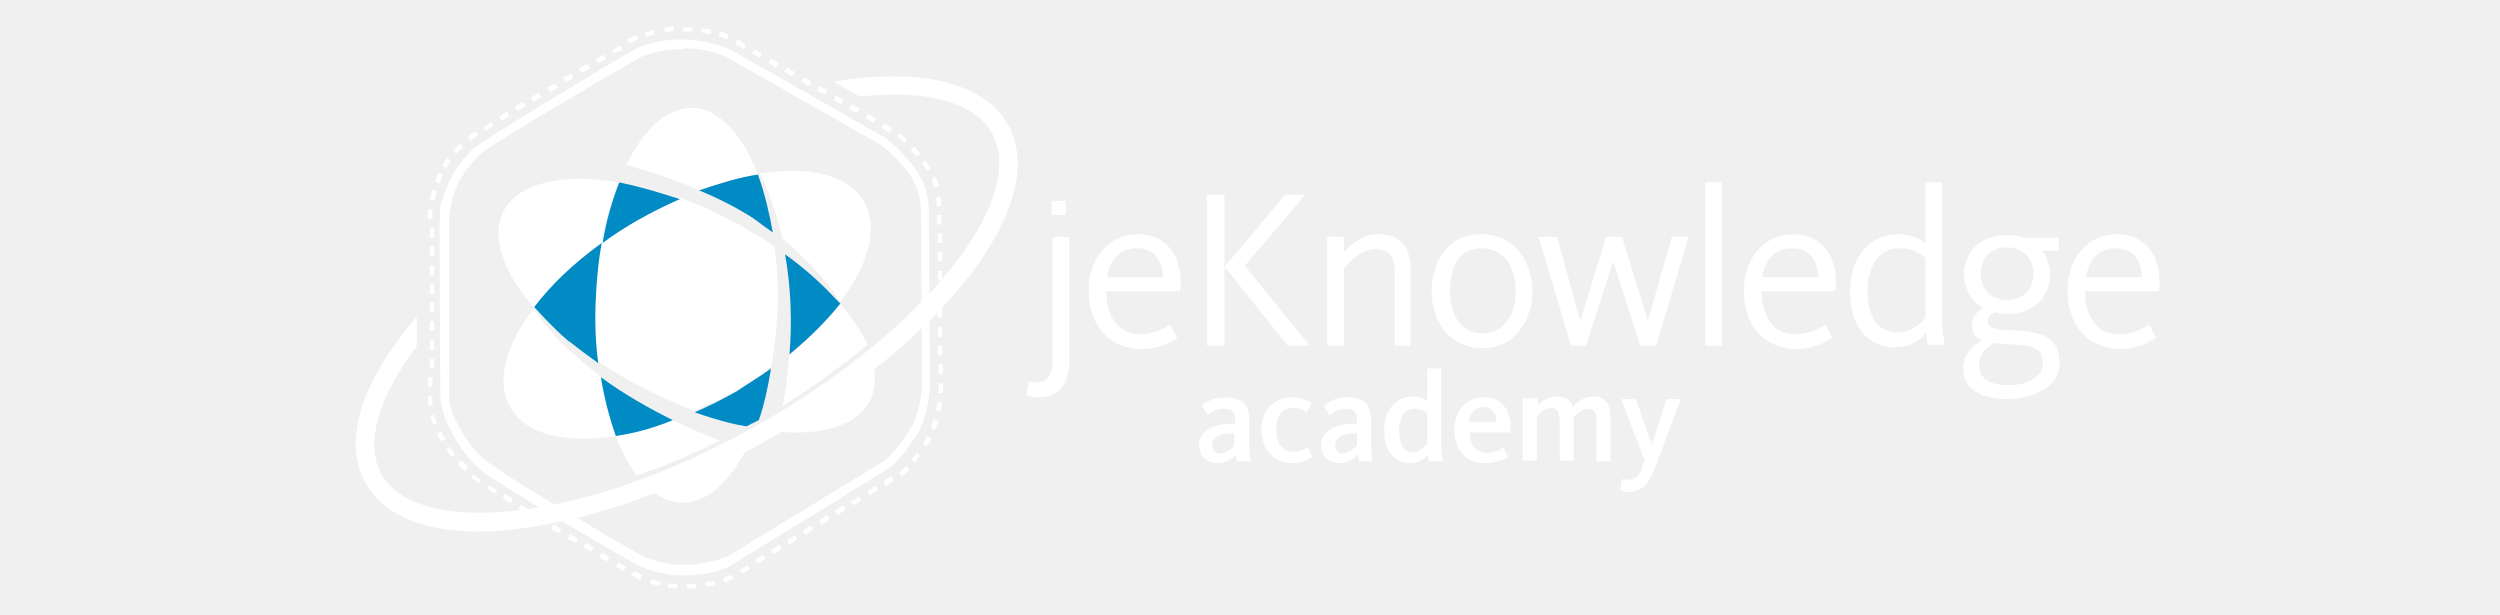
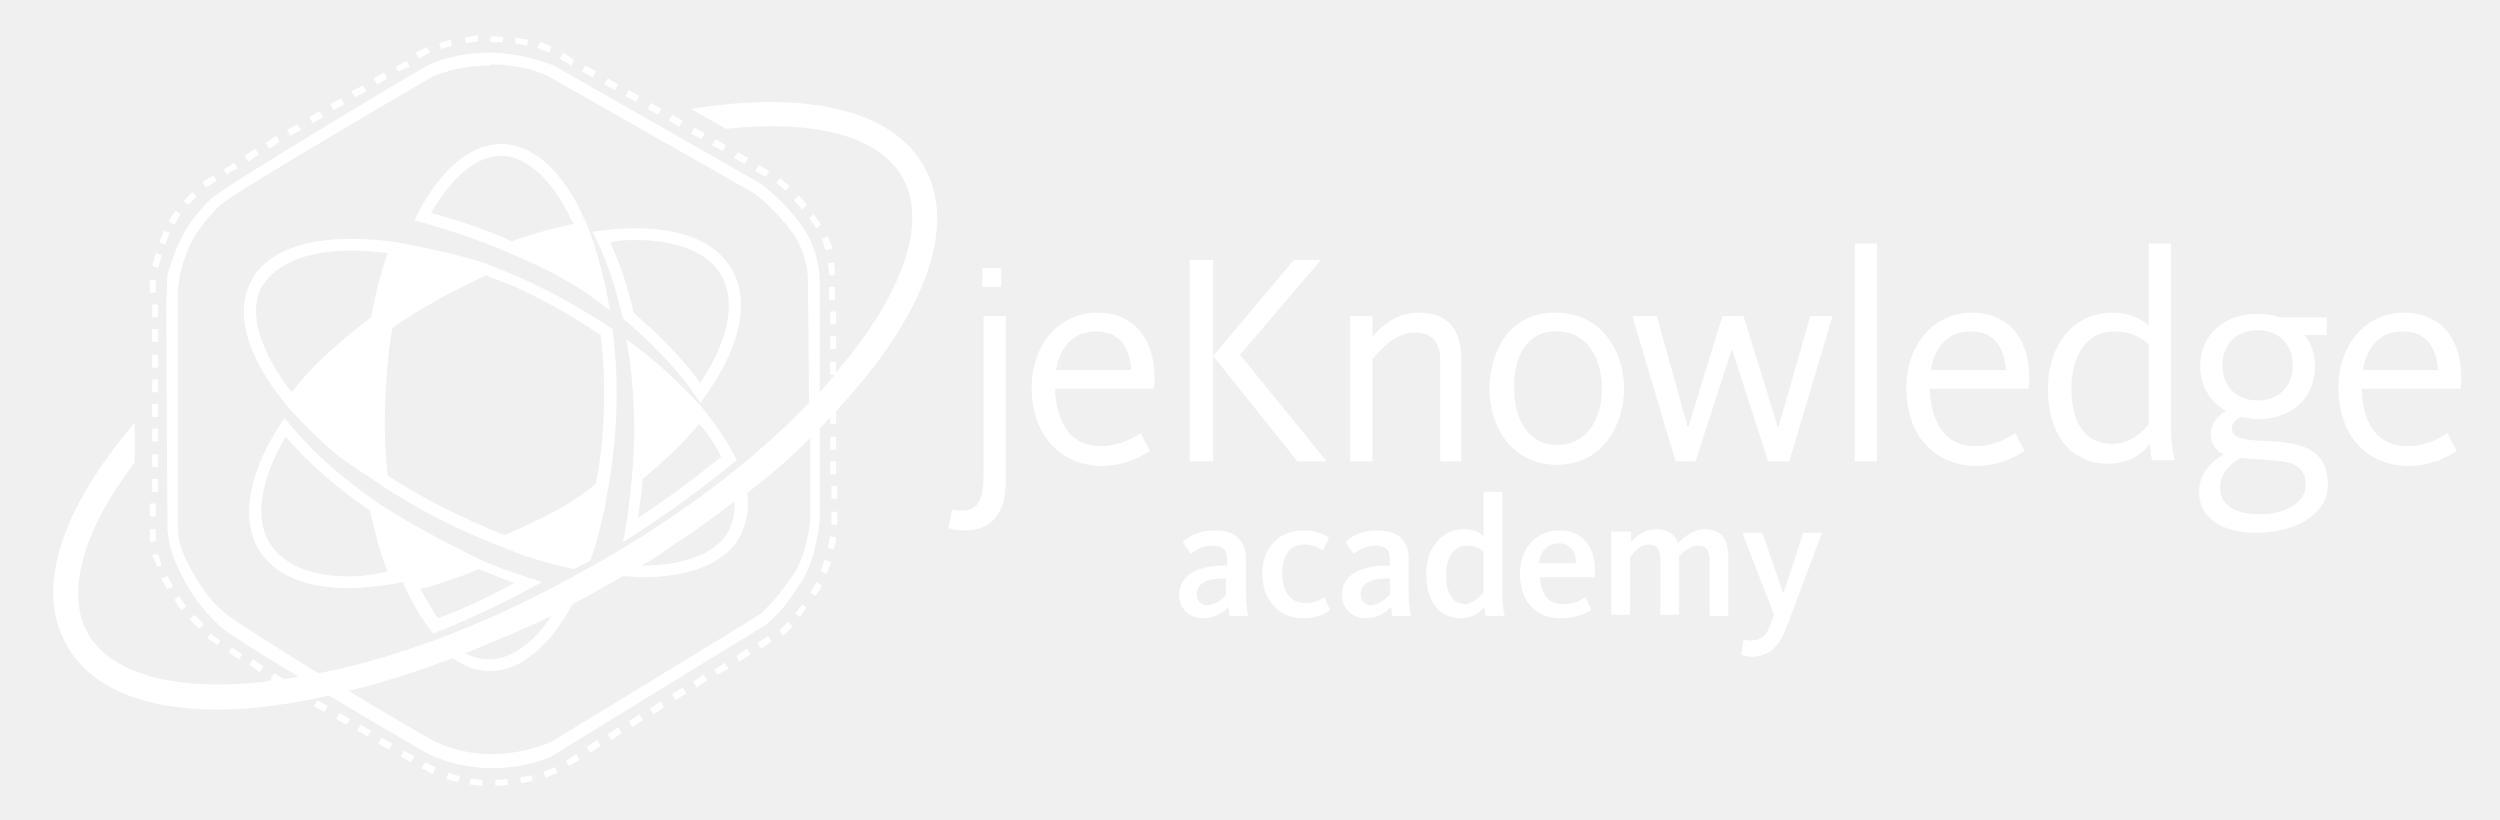
- <svg xmlns="http://www.w3.org/2000/svg" version="1.1" id="Camada_1" x="0px" y="0px" viewBox="0 0 285 70" style="enable-background:new 0 0 285 70;" xml:space="preserve">
+ <svg xmlns="http://www.w3.org/2000/svg" version="1.1" x="0px" y="0px" viewBox="57 41.5 213.5 70" style="enable-background:new 57 41.5 213.5 70;" xml:space="preserve">
  <style type="text/css">
	.st0{fill:#FFFFFF;}
- 	.st1{fill:#008BC5;}
</style>
-   <g id="_x3C_Logo_x3E__1_">
-     <g id="_x3C_Logo_Ass_x3E__1_">
-       <g id="_x3C_Assinatura_x3E__1_">
-         <path class="st0" d="M136.7,50.8c0-1.9,2-2.5,3.8-2.5h0.3v-0.5c0-0.9-0.4-1.2-1.3-1.2c-0.7,0-1.3,0.3-1.8,0.7l-0.7-1     c0.6-0.6,1.5-1,2.7-1c1.8,0,2.7,0.8,2.7,2.5v2.9c0,0.8,0.1,1.5,0.2,1.9h-1.6c0-0.2-0.1-0.6-0.1-0.8c-0.4,0.5-1.2,1-2.1,1     C137.6,52.8,136.7,52,136.7,50.8z M140.7,50.8v-1.4h-0.3c-1.3,0-2.2,0.4-2.2,1.4c0,0.6,0.5,0.9,0.9,0.9     C139.9,51.6,140.4,51.2,140.7,50.8z" />
-         <path class="st0" d="M143.8,49c0-2.4,1.6-3.7,3.5-3.7c1.2,0,1.8,0.4,2.2,0.6L149,47c-0.4-0.2-0.8-0.5-1.6-0.5     c-1.3,0-1.9,1-1.9,2.5c0,1.4,0.6,2.5,2,2.5c0.9,0,1.4-0.4,1.6-0.5l0.5,1.1c-0.3,0.2-1,0.7-2.3,0.7     C145.1,52.8,143.8,51.1,143.8,49z" />
-         <path class="st0" d="M150.6,50.8c0-1.9,2-2.5,3.8-2.5h0.3v-0.5c0-0.9-0.4-1.2-1.3-1.2c-0.7,0-1.3,0.3-1.8,0.7l-0.7-1     c0.6-0.6,1.5-1,2.7-1c1.8,0,2.7,0.8,2.7,2.5v2.9c0,0.8,0.1,1.5,0.2,1.9h-1.6c0-0.2-0.1-0.6-0.1-0.8c-0.4,0.5-1.2,1-2.1,1     C151.5,52.8,150.6,52,150.6,50.8z M154.7,50.8v-1.4h-0.3c-1.3,0-2.2,0.4-2.2,1.4c0,0.6,0.5,0.9,0.9,0.9     C153.8,51.6,154.3,51.2,154.7,50.8z" />
-         <path class="st0" d="M157.8,49c0-2.3,1.4-3.8,3.2-3.8c0.8,0,1.3,0.2,1.7,0.6V42h1.6v8.8c0,0.7,0.1,1.4,0.2,1.8h-1.6     c-0.1-0.2-0.1-0.5-0.1-0.8c-0.5,0.6-1.2,1-2,1C158.9,52.8,157.8,51.4,157.8,49z M162.7,50.6v-3.5c-0.4-0.3-0.8-0.5-1.4-0.5     c-1.2,0-1.8,1-1.8,2.5c0,1.5,0.5,2.5,1.7,2.5C161.7,51.5,162.3,51.1,162.7,50.6z" />
-         <path class="st0" d="M165.8,49c0-2.2,1.4-3.7,3.4-3.7c1.9,0,3,1.3,3,3.4c0,0.2,0,0.4,0,0.6h-4.7c0.1,1.3,0.6,2.3,2,2.3     c1,0,1.6-0.4,1.9-0.6l0.5,1.1c-0.4,0.2-1.2,0.7-2.6,0.7C167,52.8,165.8,51.2,165.8,49z M170.6,48.1c0-0.9-0.4-1.7-1.5-1.7     c-1,0-1.5,0.7-1.7,1.7H170.6z" />
-         <path class="st0" d="M173.8,45.4h1.5v0.9c0.3-0.4,1-1.1,2.2-1.1c1,0,1.6,0.5,1.8,1.2c0.6-0.6,1.3-1.2,2.3-1.2c1.5,0,2,1,2,2.3     v5.1h-1.6v-4.7c0-0.8-0.2-1.3-1-1.3c-0.7,0-1.3,0.6-1.6,0.9v5h-1.6v-4.7c0-0.8-0.3-1.3-1-1.3c-0.9,0-1.4,0.9-1.6,1.1v4.9h-1.6     V45.4z" />
-         <path class="st0" d="M184.7,55.9l0.2-1.3c0.1,0,0.2,0.1,0.6,0.1c1,0,1.4-0.5,1.7-1.4l0.3-0.8l-2.7-7h1.7l1.8,5.2h0l1.7-5.2h1.6     l-3,8c-0.6,1.5-1.3,2.6-3.1,2.6C185.1,56,184.8,56,184.7,55.9z" />
-       </g>
-       <g id="_x3C_Logótipo_x3E__2_">
-         <path class="st0" d="M117,45.1l0.3-1.6c0.1,0.1,0.4,0.1,0.9,0.1c1.4,0,1.8-1.1,1.8-3V27h1.9v14c0,2.6-1,4.3-3.5,4.3     C117.5,45.3,117.1,45.1,117,45.1z" />
-         <path class="st0" d="M124.1,33.1c0-3.6,2.3-6.4,5.6-6.4c3.1,0,4.9,2.2,4.9,5.6c0,0.3,0,0.6-0.1,0.9h-8.4c0.1,2.6,1.1,4.9,3.9,4.9     c1.7,0,2.9-0.8,3.4-1.1l0.8,1.5c-0.6,0.4-2,1.3-4.3,1.3C126.1,39.6,124.1,36.7,124.1,33.1z M132.6,31.6c-0.1-1.8-0.9-3.3-3-3.3     c-2,0-3.1,1.4-3.4,3.3H132.6z" />
-         <path class="st0" d="M137.6,22.2h2v17.2h-2V22.2z M139.6,30.4l6.9-8.2h2.3l-6.9,8.1l7.4,9.1h-2.5L139.6,30.4z" />
-         <path class="st0" d="M151.3,27h1.9v1.8c1.1-1.4,2.5-2.1,4-2.1c2.6,0,3.6,1.7,3.6,3.9v8.8H159v-8.5c0-1.5-0.5-2.5-2.2-2.5     c-1.4,0-2.7,1.1-3.6,2.3v8.7h-1.9V27z" />
-         <path class="st0" d="M163.2,33.2c0-2.9,1.5-6.5,5.6-6.5c4.2,0,5.9,3.6,5.9,6.5c0,2.9-1.7,6.5-5.8,6.5     C164.8,39.6,163.2,36.1,163.2,33.2z M172.8,33.2c0-2.7-1.3-4.9-3.9-4.9c-2.6,0-3.6,2.2-3.6,4.8c0,2.7,1.2,4.9,3.7,4.9     C171.5,38,172.8,35.8,172.8,33.2z" />
-         <path class="st0" d="M175.4,27h2.1l2.6,9.4h0.1l2.9-9.4h1.8l2.9,9.4h0.1l2.7-9.4h1.9l-3.7,12.4H187l-3.1-9.6h0l-3.1,9.6h-1.7     L175.4,27z" />
-         <path class="st0" d="M194.4,20.8h1.9v18.6h-1.9V20.8z" />
-         <path class="st0" d="M198.8,33.1c0-3.6,2.3-6.4,5.6-6.4c3.1,0,4.9,2.2,4.9,5.6c0,0.3,0,0.6-0.1,0.9h-8.4c0.1,2.6,1.1,4.9,3.9,4.9     c1.7,0,2.9-0.8,3.4-1.1l0.8,1.5c-0.6,0.4-2,1.3-4.3,1.3C200.7,39.6,198.8,36.7,198.8,33.1z M207.3,31.6c-0.1-1.8-0.9-3.3-3-3.3     c-2,0-3.1,1.4-3.4,3.3H207.3z" />
-         <path class="st0" d="M210.9,33.2c0-3.9,2.3-6.5,5.5-6.5c1.3,0,2.3,0.4,3.1,1.1v-7h1.9v16c0,0.9,0.2,1.9,0.3,2.5h-1.9     c-0.1-0.3-0.2-1-0.2-1.4c-0.8,1.1-2.1,1.7-3.6,1.7C213,39.6,210.9,37.3,210.9,33.2z M219.5,36.2v-6.8c-0.8-0.7-1.7-1.1-3-1.1     c-2.3,0-3.6,2.1-3.6,4.8c0,2.8,1,4.8,3.5,4.8C217.5,37.9,218.7,37.3,219.5,36.2z" />
-         <path class="st0" d="M223.8,42c0-1.4,0.9-2.5,2.1-3.2c-0.7-0.3-1.1-0.9-1.1-1.8c0-0.8,0.6-1.5,1.3-1.9c-1.4-0.8-2.2-2.2-2.2-3.8     c0-2.6,1.9-4.5,4.9-4.5c0.7,0,1.3,0.1,1.9,0.3h4v1.5h-1.9c0.6,0.7,0.9,1.7,0.9,2.7c0,2.6-1.9,4.5-4.9,4.5c-0.5,0-0.9-0.1-1.4-0.2     c-0.6,0.3-0.8,0.6-0.8,1c0,0.7,0.8,0.9,1.8,1c2.7,0.2,6.4-0.1,6.4,3.8c0,2.6-2.9,4.1-6.1,4.1C226,45.5,223.8,44.4,223.8,42z      M232.9,41.4c0-2-1.8-2-3.2-2.1c-0.8-0.1-1.6-0.1-2.4-0.2c-1.1,0.7-1.7,1.5-1.7,2.6c0,1.2,1,2.2,3.2,2.2     C231.2,44,232.9,42.9,232.9,41.4z M231.8,31.2c0-1.7-1.1-3-3-3c-1.9,0-3,1.3-3,3c0,1.7,1.1,3,3,3     C230.7,34.2,231.8,32.9,231.8,31.2z" />
-         <path class="st0" d="M235.7,33.1c0-3.6,2.3-6.4,5.6-6.4c3.1,0,4.9,2.2,4.9,5.6c0,0.3,0,0.6-0.1,0.9h-8.4c0,2.6,1.1,4.9,3.9,4.9     c1.7,0,2.9-0.8,3.4-1.1l0.8,1.5c-0.6,0.4-2,1.3-4.3,1.3C237.6,39.6,235.7,36.7,235.7,33.1z M244.2,31.6c-0.1-1.8-0.9-3.3-3-3.3     c-2,0-3.1,1.4-3.4,3.3H244.2z" />
-         <rect x="119.9" y="22.9" class="st0" width="1.6" height="1.6" />
-       </g>
-     </g>
-     <g id="_x3C_Badge_x3E__1_">
-       <g>
-         <path class="st0" d="M78,65.6c-3.3,0-5.5-1.3-5.6-1.3c-1.7-1-16.4-9.5-17.8-10.9c-0.4-0.4-0.6-0.6-0.8-0.8     C53.3,52,53,51.8,52,50.2c-1-1.8-1.7-3.2-1.8-5.1c0-0.9-0.1-14.9-0.1-19.4l0.1-2.2c0.9-3.2,1.9-4.3,1.9-4.4c0,0,0.5-0.8,1.8-2.1     c1-1,16.7-10.4,18.5-11.4c0.1-0.1,2.3-1.1,5.2-1.1l0.3,0c3.1,0.1,5.2,1.1,5.3,1.1l17.7,10.1c0.1,0.1,1.9,1.4,3.5,3.6     c1.6,2.3,1.5,4.8,1.5,4.9l0.1,20.2c0,0.2-0.3,3.3-1.5,5.2c-1.2,1.8-1.5,2.3-2.9,3.6l-0.1,0.1c-1,0.6-18.1,11.1-18.1,11.1     C83.4,64.5,81.2,65.6,78,65.6z M77.7,5.6c-2.7,0-4.6,0.9-4.7,0.9c-7,4.1-17.7,10.4-18.3,11.1c-1.3,1.3-2.1,2.6-2.1,2.6     c0,0-1.2,2-1.4,4.5l0,1.2c0,4.5,0,18.2,0,19.1c0,1.6,0.6,2.7,1.6,4.5c1,1.5,1.2,1.7,1.7,2.2c0.2,0.2,0.5,0.5,0.9,0.8     c1,1,11,7,17.5,10.7c0,0,2.1,1.2,5,1.2c3,0,5-1,5.1-1c0,0,16.6-10.1,18-11c1.2-1.2,1.6-1.7,2.7-3.4c1.1-1.6,1.4-4.6,1.4-4.6     l-0.1-20.2c0-0.1,0.1-2.3-1.3-4.3c-1.4-1.9-3-3.2-3.3-3.4l-17.6-10l0,0c0,0-2-1-4.8-1L77.7,5.6z" />
-       </g>
-       <path class="st0" d="M114.9,14.2C112.2,9.4,105,7.7,95,9.3l3,1.7c7.6-0.8,13.1,0.6,15.1,4.2c4.2,7.6-8.1,22.9-27,33.4    c-9.4,5.3-19.1,8.7-27.3,9.6c-7.7,0.9-13.3-0.6-15.3-4.1c-1.9-3.4-0.5-8.7,4-14.6c0-1.1,0-2.2,0-3.4c0,0,0,0,0,0    c-6.4,7.5-8.5,14.3-5.8,19c2,3.6,6.5,5.5,12.9,5.5c1.4,0,2.9-0.1,4.4-0.3c8.4-1,18.4-4.5,28.1-9.9C107.7,39,119.9,23,114.9,14.2z" />
-       <g>
-         <path class="st0" d="M78.3,67.1l0-0.5c0.3,0,0.7,0,1-0.1l0.1,0.5C79,67.1,78.7,67.1,78.3,67.1z M77.2,67.1     c-0.4,0-0.7-0.1-1.1-0.1l0.1-0.5c0.3,0,0.7,0.1,1,0.1L77.2,67.1z M80.5,66.9l-0.1-0.5c0.3-0.1,0.7-0.1,1-0.2l0.1,0.5     C81.2,66.8,80.8,66.8,80.5,66.9z M75.1,66.8c-0.4-0.1-0.7-0.2-1-0.3l0.2-0.5c0.3,0.1,0.7,0.2,1,0.3L75.1,66.8z M82.6,66.4     l-0.2-0.5c0.5-0.2,0.8-0.3,1-0.4l0.2,0.5C83.4,66.1,83.1,66.2,82.6,66.4z M73,66.1c-0.3-0.1-0.5-0.2-0.6-0.3l0,0L72,65.6l0.3-0.5     l0.2,0.1c0.1,0,0.3,0.2,0.7,0.3L73,66.1z M84.6,65.4L84.3,65l0.9-0.6l0.3,0.5L84.6,65.4z M71.1,65.1l-0.9-0.5l0.3-0.5l0.9,0.5     L71.1,65.1z M86.4,64.3l-0.3-0.5l0.9-0.6l0.3,0.5L86.4,64.3z M69.2,64l-0.9-0.5l0.3-0.5l0.9,0.5L69.2,64z M88.2,63.2l-0.3-0.5     l0.9-0.6l0.3,0.5L88.2,63.2z M67.4,62.9l-0.9-0.5l0.3-0.5l0.9,0.5L67.4,62.9z M90,62.1l-0.3-0.5l0.9-0.6l0.3,0.5L90,62.1z      M65.6,61.9l-0.9-0.5l0.3-0.5l0.9,0.5L65.6,61.9z M91.8,61l-0.3-0.5l0.9-0.6l0.3,0.5L91.8,61z M63.7,60.8l-0.9-0.5l0.3-0.5     l0.9,0.5L63.7,60.8z M93.7,59.8l-0.3-0.5l0.9-0.6l0.3,0.5L93.7,59.8z M61.9,59.7L61,59.1l0.3-0.5l0.9,0.6L61.9,59.7z M95.5,58.7     l-0.3-0.5l0.9-0.6l0.3,0.5L95.5,58.7z M60.1,58.6L59.1,58l0.3-0.5l0.9,0.6L60.1,58.6z M97.3,57.6L97,57.2l0.9-0.6l0.3,0.5     L97.3,57.6z M58.2,57.4c-0.3-0.2-0.6-0.4-0.9-0.6l0.3-0.5c0.3,0.2,0.6,0.4,0.9,0.6L58.2,57.4z M99.1,56.5L98.9,56l0.9-0.6     l0.3,0.5L99.1,56.5z M56.4,56.3c-0.3-0.2-0.6-0.4-0.9-0.6l0.3-0.4c0.3,0.2,0.6,0.4,0.9,0.6L56.4,56.3z M101,55.4l-0.3-0.5     l0.9-0.6l0.3,0.5L101,55.4z M54.6,55.1c-0.4-0.3-0.7-0.5-0.9-0.6l0.3-0.4c0.2,0.2,0.5,0.4,0.8,0.6L54.6,55.1z M102.8,54.3     l-0.3-0.5l0.1,0c0.2-0.2,0.5-0.5,0.7-0.7l0.4,0.4c-0.2,0.2-0.4,0.4-0.7,0.7L102.8,54.3z M53,53.7c-0.1-0.1-0.3-0.3-0.4-0.4     c-0.1-0.1-0.3-0.3-0.4-0.4l0.4-0.4c0.1,0.1,0.2,0.2,0.4,0.4c0.1,0.1,0.2,0.2,0.4,0.4L53,53.7z M104.3,52.7l-0.4-0.3     c0.2-0.2,0.4-0.5,0.6-0.8l0.4,0.3C104.7,52.1,104.5,52.4,104.3,52.7z M51.5,52.1c-0.2-0.2-0.4-0.5-0.6-0.9l0.4-0.3     c0.2,0.4,0.4,0.6,0.6,0.9L51.5,52.1z M105.6,50.9l-0.4-0.3l0.3-0.5c0.1-0.1,0.1-0.2,0.2-0.4l0.5,0.3c-0.1,0.1-0.2,0.3-0.2,0.4     L105.6,50.9z M50.3,50.3c-0.2-0.3-0.4-0.6-0.5-0.9l0.5-0.2c0.2,0.3,0.3,0.6,0.5,0.9L50.3,50.3z M106.6,49l-0.5-0.2     c0.1-0.3,0.2-0.6,0.3-1L107,48C106.9,48.3,106.7,48.7,106.6,49z M49.4,48.4c-0.1-0.4-0.3-0.7-0.4-1l0.5-0.1     c0.1,0.3,0.2,0.6,0.3,1L49.4,48.4z M107.2,46.9l-0.5-0.1c0.1-0.4,0.1-0.7,0.2-1l0.5,0.1C107.4,46.2,107.3,46.5,107.2,46.9z      M48.8,46.3c0-0.2,0-0.4,0-0.6v-0.5h0.5l0,0.5c0,0.2,0,0.3,0,0.5L48.8,46.3z M107,44.8l0-1.1l0.5,0l0,1.1L107,44.8z M48.8,44.1     v-1.1h0.5v1.1H48.8z M107,42.6l0-1.1l0.5,0l0,1.1L107,42.6z M49,42v-1.1h0.5V42H49z M106.9,40.5l0-1.1l0.5,0l0,1.1L106.9,40.5z      M49.6,39.9H49v-1.1h0.5V39.9z M106.9,38.4l0-1.1l0.5,0l0,1.1L106.9,38.4z M49.6,37.7H49v-1.1h0.5V37.7z M106.9,36.2l0-1.1l0.5,0     l0,1.1L106.9,36.2z M49.6,35.6H49v-1.1h0.5V35.6z M106.9,34.1l0-1.1l0.5,0l0,1.1L106.9,34.1z M49.6,33.5H49v-1.1h0.5V33.5z      M106.9,32l0-1.1l0.5,0l0,1.1H106.9z M49.6,31.4H49v-1.1h0.5V31.4z M106.9,29.8l0-1.1l0.5,0l0,1.1L106.9,29.8z M49.6,29.2H49     v-1.1h0.5V29.2z M106.9,27.7l0-1.1l0.5,0l0,1.1L106.9,27.7z M49.6,27.1H49V26h0.5V27.1z M106.8,25.6l0-1.1h0.5l0,1.1L106.8,25.6z      M49.3,25h-0.5l0-1.1l0.5,0l0,0.2L49.3,25z M106.8,23.5c0-0.2,0-0.6-0.1-1l0.5-0.1c0.1,0.5,0.1,0.9,0.1,1.1L106.8,23.5z      M49.5,22.9L49,22.7c0.1-0.3,0.2-0.7,0.3-1.1l0.5,0.2C49.7,22.2,49.6,22.5,49.5,22.9z M106.5,21.4c-0.1-0.3-0.2-0.7-0.3-1     l0.5-0.2c0.1,0.3,0.3,0.7,0.4,1L106.5,21.4z M50.1,20.9l-0.5-0.2c0.1-0.3,0.3-0.7,0.4-1l0.5,0.2C50.4,20.2,50.2,20.5,50.1,20.9z      M105.7,19.5c-0.1-0.2-0.2-0.4-0.4-0.6c-0.1-0.1-0.1-0.2-0.2-0.3l0.4-0.3c0.1,0.1,0.1,0.2,0.2,0.3c0.1,0.2,0.3,0.4,0.4,0.6     L105.7,19.5z M50.9,19.2l-0.5-0.3c0,0,0.2-0.4,0.6-0.9l0.4,0.3C51.1,18.8,50.9,19.2,50.9,19.2z M104.5,17.9     c-0.2-0.3-0.5-0.5-0.7-0.8l0.4-0.4c0.2,0.2,0.5,0.5,0.7,0.8L104.5,17.9z M52.1,17.5l-0.4-0.3c0.2-0.3,0.5-0.5,0.7-0.8l0.4,0.4     C52.6,17,52.3,17.2,52.1,17.5z M103.1,16.3c-0.3-0.3-0.6-0.5-0.8-0.7l0.3-0.4c0.2,0.2,0.5,0.4,0.8,0.7L103.1,16.3z M53.6,16     l-0.3-0.4c0.2-0.2,0.5-0.4,0.9-0.6l0.3,0.4C54.1,15.7,53.8,15.9,53.6,16z M101.4,15.1l-0.9-0.5l0.3-0.5l0.9,0.5L101.4,15.1z      M55.4,14.9l-0.3-0.4c0.3-0.2,0.6-0.4,0.9-0.6l0.3,0.5C55.9,14.5,55.6,14.7,55.4,14.9z M99.6,14l-0.9-0.5l0.3-0.5l0.9,0.5     L99.6,14z M57.2,13.8l-0.3-0.5l0.9-0.6l0.3,0.5L57.2,13.8z M97.7,12.9l-0.9-0.5l0.3-0.5l0.9,0.5L97.7,12.9z M59,12.7l-0.3-0.5     l0.9-0.6l0.3,0.5L59,12.7z M95.9,11.9L95,11.4l0.3-0.5l0.9,0.5L95.9,11.9z M60.8,11.6l-0.3-0.5l0.9-0.5l0.3,0.5L60.8,11.6z      M94,10.8l-0.9-0.5l0.3-0.5l0.9,0.5L94,10.8z M62.7,10.5L62.4,10l0.9-0.5l0.3,0.5L62.7,10.5z M92.2,9.8l-0.9-0.5l0.3-0.5l0.9,0.5     L92.2,9.8z M64.5,9.4l-0.3-0.5l0.9-0.5l0.3,0.5L64.5,9.4z M90.3,8.7l-0.9-0.5l0.3-0.5l0.9,0.5L90.3,8.7z M66.3,8.3l-0.3-0.5     L67,7.3l0.3,0.5L66.3,8.3z M88.5,7.7l-0.9-0.5l0.3-0.5l0.9,0.5L88.5,7.7z M68.2,7.2l-0.3-0.5l0.9-0.5l0.3,0.5L68.2,7.2z      M86.6,6.6l-0.9-0.5L86,5.6l0.9,0.5L86.6,6.6z M70,6.1l-0.1-0.2l-0.1-0.2l0.9-0.5l0.3,0.5L70,6.1z M84.8,5.6L83.8,5l0.3-0.5     L85,5.1L84.8,5.6z M71.8,5l-0.3-0.5l1-0.5l0.1,0.3l0.1,0c0,0.1,0,0.2,0,0.2l0,0l-0.1,0.1l0,0c0,0-0.1,0-0.1,0L71.8,5z M82.9,4.5     c-0.2-0.1-0.5-0.2-1-0.4l0.2-0.5c0.5,0.1,0.8,0.3,1,0.4L82.9,4.5z M73.7,4.2l-0.2-0.5c0.3-0.1,0.7-0.2,1-0.3l0.1,0.5     C74.4,4,74.1,4,73.7,4.2z M81,3.9c-0.3-0.1-0.7-0.1-1-0.2L80,3.2c0.4,0.1,0.7,0.1,1.1,0.2L81,3.9z M75.8,3.7l-0.1-0.5     C76,3.1,76.4,3.1,76.8,3l0,0.5C76.5,3.6,76.1,3.6,75.8,3.7z M78.9,3.6c-0.3,0-0.6,0-0.9,0l-0.1,0l0-0.5H78c0.3,0,0.7,0,1,0.1     L78.9,3.6z" />
-       </g>
-     </g>
-     <g id="_x3C_Marca_x3E__1_">
-       <g>
-         <path class="st0" d="M84,44.5c1.4-0.8,2.7-1.7,3.9-2.6c0.7-3.8,1.1-8.7,0.4-13.8c-0.2-0.1-0.4-0.3-0.6-0.4     c-1.4-0.9-2.9-1.8-4.4-2.6c-1.2-0.6-2.4-1.2-3.6-1.7c-0.7-0.3-1.5-0.6-2.2-0.9c-1.6,0.7-3.2,1.5-4.8,2.4     c-1.4,0.8-2.8,1.7-4.1,2.6c-0.4,2.1-0.6,4.4-0.7,6.8c-0.1,2.4,0,4.7,0.3,6.9c3.4,2.3,7.2,4.2,10.9,5.6     C80.7,46.2,82.4,45.4,84,44.5z" />
-         <path class="st0" d="M68.6,27.7c0.4-2.6,1.1-4.9,1.9-6.9c-6.3-1.1-11.4,0-13.1,3.3c-1.5,2.9,0,7,3.5,11     C62.8,32.5,65.5,30,68.6,27.7z" />
-         <path class="st0" d="M86.4,19.9c-0.2-0.5-0.4-1.1-0.7-1.6c-0.1-0.3-2.5-5.8-6.7-6c-2.9-0.1-5.6,2.4-7.6,6.5     c3.1,0.9,5.9,1.8,8.3,2.9C82,20.9,84.3,20.3,86.4,19.9z" />
-         <path class="st0" d="M60.8,35.2c-3.2,4.2-4.3,8.4-2.6,11.3c1.8,3.1,6.4,4.1,12.1,3.2c-0.8-2-1.3-4.2-1.7-6.7     C65.6,40.8,62.9,38.2,60.8,35.2z" />
-         <path class="st0" d="M95.8,34.4c3.2-4.2,4.4-8.4,2.7-11.4c-1.8-3.1-6.3-4.1-11.9-3.2c1.2,2.3,2,4.8,2.6,7.4     C92.9,30.3,95,33.1,95.8,34.4z" />
-         <g>
-           <path class="st0" d="M98.9,39.3c-0.7-1.5-1.8-3.1-3.1-4.7c-1.5,2-3.5,3.9-5.8,5.8c-0.2,2.1-0.4,4.1-0.8,5.9      C92.7,44.1,96,41.7,98.9,39.3z" />
-           <path class="st0" d="M88.7,48.4c-0.1,0.3-0.1,0.5-0.2,0.8c5.2,0.5,9.3-0.7,10.7-3.6c0.7-1.4,0.7-3,0.2-4.7      C96.2,43.5,92.6,46.1,88.7,48.4z" />
+   <g id="Camada_2">
+ </g>
+   <g id="Camada_1">
+     <g id="_x3C_Logo_x3E__1_">
+       <g id="_x3C_Logo_Ass_x3E__1_">
+         <g id="_x3C_Assinatura_x3E__1_">
+           <path class="st0" d="M157.7,92.3c0-1.9,2-2.5,3.8-2.5h0.3v-0.5c0-0.9-0.4-1.2-1.3-1.2c-0.7,0-1.3,0.3-1.8,0.7l-0.7-1      c0.6-0.6,1.5-1,2.7-1c1.8,0,2.7,0.8,2.7,2.5v2.9c0,0.8,0.1,1.5,0.2,1.9H162c0-0.2-0.1-0.6-0.1-0.8c-0.4,0.5-1.2,1-2.1,1      C158.6,94.3,157.7,93.5,157.7,92.3z M161.7,92.3v-1.4h-0.3c-1.3,0-2.2,0.4-2.2,1.4c0,0.6,0.5,0.9,0.9,0.9      C160.9,93.1,161.4,92.7,161.7,92.3z" />
+           <path class="st0" d="M164.8,90.5c0-2.4,1.6-3.7,3.5-3.7c1.2,0,1.8,0.4,2.2,0.6l-0.5,1.1c-0.4-0.2-0.8-0.5-1.6-0.5      c-1.3,0-1.9,1-1.9,2.5c0,1.4,0.6,2.5,2,2.5c0.9,0,1.4-0.4,1.6-0.5l0.5,1.1c-0.3,0.2-1,0.7-2.3,0.7      C166.1,94.3,164.8,92.6,164.8,90.5z" />
+           <path class="st0" d="M171.6,92.3c0-1.9,2-2.5,3.8-2.5h0.3v-0.5c0-0.9-0.4-1.2-1.3-1.2c-0.7,0-1.3,0.3-1.8,0.7l-0.7-1      c0.6-0.6,1.5-1,2.7-1c1.8,0,2.7,0.8,2.7,2.5v2.9c0,0.8,0.1,1.5,0.2,1.9h-1.6c0-0.2-0.1-0.6-0.1-0.8c-0.4,0.5-1.2,1-2.1,1      C172.5,94.3,171.6,93.5,171.6,92.3z M175.7,92.3v-1.4h-0.3c-1.3,0-2.2,0.4-2.2,1.4c0,0.6,0.5,0.9,0.9,0.9      C174.8,93.1,175.3,92.7,175.7,92.3z" />
+           <path class="st0" d="M178.8,90.5c0-2.3,1.4-3.8,3.2-3.8c0.8,0,1.3,0.2,1.7,0.6v-3.8h1.6v8.8c0,0.7,0.1,1.4,0.2,1.8h-1.6      c-0.1-0.2-0.1-0.5-0.1-0.8c-0.5,0.6-1.2,1-2,1C179.9,94.3,178.8,92.9,178.8,90.5z M183.7,92.1v-3.5c-0.4-0.3-0.8-0.5-1.4-0.5      c-1.2,0-1.8,1-1.8,2.5s0.5,2.5,1.7,2.5C182.7,93,183.3,92.6,183.7,92.1z" />
+           <path class="st0" d="M186.8,90.5c0-2.2,1.4-3.7,3.4-3.7c1.9,0,3,1.3,3,3.4c0,0.2,0,0.4,0,0.6h-4.7c0.1,1.3,0.6,2.3,2,2.3      c1,0,1.6-0.4,1.9-0.6l0.5,1.1c-0.4,0.2-1.2,0.7-2.6,0.7C188,94.3,186.8,92.7,186.8,90.5z M191.6,89.6c0-0.9-0.4-1.7-1.5-1.7      c-1,0-1.5,0.7-1.7,1.7H191.6z" />
+           <path class="st0" d="M194.8,86.9h1.5v0.9c0.3-0.4,1-1.1,2.2-1.1c1,0,1.6,0.5,1.8,1.2c0.6-0.6,1.3-1.2,2.3-1.2c1.5,0,2,1,2,2.3      v5.1H203v-4.7c0-0.8-0.2-1.3-1-1.3c-0.7,0-1.3,0.6-1.6,0.9v5h-1.6v-4.7c0-0.8-0.3-1.3-1-1.3c-0.9,0-1.4,0.9-1.6,1.1V94h-1.6      v-7.1H194.8z" />
+           <path class="st0" d="M205.7,97.4l0.2-1.3c0.1,0,0.2,0.1,0.6,0.1c1,0,1.4-0.5,1.7-1.4l0.3-0.8l-2.7-7h1.7l1.8,5.2l0,0L211,87h1.6      l-3,8c-0.6,1.5-1.3,2.6-3.1,2.6C206.1,97.5,205.8,97.5,205.7,97.4z" />
        </g>
-         <g>
-           <path class="st0" d="M82.1,50.2c-1.6-0.6-3.4-1.3-5.4-2.3c-2.3,0.8-4.5,1.4-6.5,1.8c0.7,1.8,1.5,3.3,2.4,4.5      C75.8,53.1,78.9,51.8,82.1,50.2z" />
-           <path class="st0" d="M73.8,55.5c1.2,1.1,2.5,1.8,3.9,1.8c2.8,0.1,5.4-2.3,7.4-6.1c-0.3-0.1-0.6-0.2-0.9-0.3      C80.7,52.7,77.2,54.2,73.8,55.5z" />
+         <g id="_x3C_Logótipo_x3E__2_">
+           <path class="st0" d="M138,86.6l0.3-1.6c0.1,0.1,0.4,0.1,0.9,0.1c1.4,0,1.8-1.1,1.8-3V68.5h1.9v14c0,2.6-1,4.3-3.5,4.3      C138.5,86.8,138.1,86.6,138,86.6z" />
+           <path class="st0" d="M145.1,74.6c0-3.6,2.3-6.4,5.6-6.4c3.1,0,4.9,2.2,4.9,5.6c0,0.3,0,0.6-0.1,0.9h-8.4      c0.1,2.6,1.1,4.9,3.9,4.9c1.7,0,2.9-0.8,3.4-1.1l0.8,1.5c-0.6,0.4-2,1.3-4.3,1.3C147.1,81.1,145.1,78.2,145.1,74.6z M153.6,73.1      c-0.1-1.8-0.9-3.3-3-3.3c-2,0-3.1,1.4-3.4,3.3H153.6z" />
+           <path class="st0" d="M158.6,63.7h2v17.2h-2V63.7z M160.6,71.9l6.9-8.2h2.3l-6.9,8.1l7.4,9.1h-2.5L160.6,71.9z" />
+           <path class="st0" d="M172.3,68.5h1.9v1.8c1.1-1.4,2.5-2.1,4-2.1c2.6,0,3.6,1.7,3.6,3.9v8.8H180v-8.5c0-1.5-0.5-2.5-2.2-2.5      c-1.4,0-2.7,1.1-3.6,2.3v8.7h-1.9V68.5z" />
+           <path class="st0" d="M184.2,74.7c0-2.9,1.5-6.5,5.6-6.5c4.2,0,5.9,3.6,5.9,6.5c0,2.9-1.7,6.5-5.8,6.5      C185.8,81.1,184.2,77.6,184.2,74.7z M193.8,74.7c0-2.7-1.3-4.9-3.9-4.9c-2.6,0-3.6,2.2-3.6,4.8c0,2.7,1.2,4.9,3.7,4.9      S193.8,77.3,193.8,74.7z" />
+           <path class="st0" d="M196.4,68.5h2.1l2.6,9.4h0.1l2.9-9.4h1.8l2.9,9.4h0.1l2.7-9.4h1.9l-3.7,12.4H208l-3.1-9.6l0,0l-3.1,9.6      h-1.7L196.4,68.5z" />
+           <path class="st0" d="M215.4,62.3h1.9v18.6h-1.9V62.3z" />
+           <path class="st0" d="M219.8,74.6c0-3.6,2.3-6.4,5.6-6.4c3.1,0,4.9,2.2,4.9,5.6c0,0.3,0,0.6-0.1,0.9h-8.4      c0.1,2.6,1.1,4.9,3.9,4.9c1.7,0,2.9-0.8,3.4-1.1l0.8,1.5c-0.6,0.4-2,1.3-4.3,1.3C221.7,81.1,219.8,78.2,219.8,74.6z M228.3,73.1      c-0.1-1.8-0.9-3.3-3-3.3c-2,0-3.1,1.4-3.4,3.3H228.3z" />
+           <path class="st0" d="M231.9,74.7c0-3.9,2.3-6.5,5.5-6.5c1.3,0,2.3,0.4,3.1,1.1v-7h1.9v16c0,0.9,0.2,1.9,0.3,2.5h-1.9      c-0.1-0.3-0.2-1-0.2-1.4c-0.8,1.1-2.1,1.7-3.6,1.7C234,81.1,231.9,78.8,231.9,74.7z M240.5,77.7v-6.8c-0.8-0.7-1.7-1.1-3-1.1      c-2.3,0-3.6,2.1-3.6,4.8c0,2.8,1,4.8,3.5,4.8C238.5,79.4,239.7,78.8,240.5,77.7z" />
+           <path class="st0" d="M244.8,83.5c0-1.4,0.9-2.5,2.1-3.2c-0.7-0.3-1.1-0.9-1.1-1.8c0-0.8,0.6-1.5,1.3-1.9      c-1.4-0.8-2.2-2.2-2.2-3.8c0-2.6,1.9-4.5,4.9-4.5c0.7,0,1.3,0.1,1.9,0.3h4v1.5h-1.9c0.6,0.7,0.9,1.7,0.9,2.7      c0,2.6-1.9,4.5-4.9,4.5c-0.5,0-0.9-0.1-1.4-0.2c-0.6,0.3-0.8,0.6-0.8,1c0,0.7,0.8,0.9,1.8,1c2.7,0.2,6.4-0.1,6.4,3.8      c0,2.6-2.9,4.1-6.1,4.1C247,87,244.8,85.9,244.8,83.5z M253.9,82.9c0-2-1.8-2-3.2-2.1c-0.8-0.1-1.6-0.1-2.4-0.2      c-1.1,0.7-1.7,1.5-1.7,2.6c0,1.2,1,2.2,3.2,2.2C252.2,85.5,253.9,84.4,253.9,82.9z M252.8,72.7c0-1.7-1.1-3-3-3s-3,1.3-3,3      c0,1.7,1.1,3,3,3S252.8,74.4,252.8,72.7z" />
+           <path class="st0" d="M256.7,74.6c0-3.6,2.3-6.4,5.6-6.4c3.1,0,4.9,2.2,4.9,5.6c0,0.3,0,0.6-0.1,0.9h-8.4c0,2.6,1.1,4.9,3.9,4.9      c1.7,0,2.9-0.8,3.4-1.1l0.8,1.5c-0.6,0.4-2,1.3-4.3,1.3C258.6,81.1,256.7,78.2,256.7,74.6z M265.2,73.1c-0.1-1.8-0.9-3.3-3-3.3      c-2,0-3.1,1.4-3.4,3.3H265.2z" />
+           <rect x="140.9" y="64.4" class="st0" width="1.6" height="1.6" />
        </g>
      </g>
      <g>
-         <path class="st1" d="M89.5,29c0.7,3.9,0.8,7.9,0.5,11.4c2.3-1.9,4.2-3.8,5.8-5.8c-0.2-0.2-0.4-0.4-0.6-0.6     C93.8,32.5,91.9,30.7,89.5,29z" />
-         <path class="st1" d="M68.5,43c0.4,2.5,1,4.7,1.7,6.7c2.1-0.3,4.3-0.9,6.5-1.8C74.1,46.6,71.2,45,68.5,43z" />
-         <path class="st1" d="M72.7,25.1c1.6-0.9,3.2-1.7,4.8-2.4c-2.2-0.7-4.4-1.4-6.9-1.9c0,0,0,0,0,0c-0.8,2-1.5,4.4-1.9,6.9     C69.9,26.8,71.3,25.9,72.7,25.1z" />
-         <path class="st1" d="M64.6,38.7c0.1,0.1,0.2,0.2,0.4,0.3c0,0,0,0,0,0c1,0.8,2.1,1.6,3.2,2.4c-0.3-2.2-0.4-4.5-0.3-6.9     c0.1-2.4,0.3-4.7,0.7-6.8c-3.2,2.3-5.8,4.8-7.7,7.3C62,36.2,63.2,37.5,64.6,38.7z" />
-         <path class="st1" d="M88.1,26.5c-0.4-2.2-0.9-4.4-1.7-6.6c-2.1,0.3-4.3,1-6.7,1.8c2.4,1,4.5,2.1,6.2,3.2     C86.7,25.5,87.4,26,88.1,26.5z" />
-         <path class="st1" d="M85.1,48.6c0.3-0.1,0.5-0.3,0.8-0.4c0.2-0.1,0.4-0.2,0.6-0.3c0.5-1.4,1-3.4,1.4-5.9     c-1.2,0.9-2.6,1.7-3.9,2.6c-1.6,0.9-3.2,1.7-4.8,2.4c0.8,0.3,1.2,0.4,1.8,0.6C82.3,48,83.7,48.4,85.1,48.6z" />
+         <path class="st0" d="M127,85.9l0-7.8c0.3-0.3,0.6-0.6,0.9-1v0.6h0.5v-1.1h0c7.4-7.9,10.5-15.7,7.5-20.9     c-2.7-4.8-9.9-6.5-19.9-4.9l3,1.7c7.6-0.8,13.1,0.6,15.1,4.2c2.2,4-0.2,10.2-5.7,16.6v-0.9h-0.5v1.1h0.4c-0.4,0.5-0.9,1-1.3,1.5     l0-9.3c0-0.1,0.1-2.6-1.5-4.9c-1.6-2.2-3.4-3.5-3.5-3.6l-17.7-10.1c-0.1,0-2.2-1-5.3-1.1h-0.3c-2.9,0-5.1,1-5.2,1.1     c-1.8,1-17.5,10.4-18.5,11.4c-1.3,1.3-1.8,2.1-1.8,2.1c0,0.1-1,1.2-1.9,4.4l-0.1,2.2c0,4.5,0.1,18.5,0.1,19.4     c0.1,1.9,0.8,3.3,1.8,5.1c1,1.6,1.3,1.8,1.8,2.4c0.2,0.2,0.4,0.4,0.8,0.8c0.6,0.6,3.5,2.4,6.8,4.4c-0.4,0.1-0.8,0.1-1.2,0.2     L80.4,99l-0.3,0.5l0.2,0.1c-0.2,0-0.4,0-0.5,0.1c-7.7,0.9-13.3-0.6-15.3-4.1c-1.9-3.4-0.5-8.7,4-14.6c0-1.1,0-2.2,0-3.4     c-6.4,7.5-8.5,14.3-5.8,19c2,3.6,6.5,5.5,12.9,5.5c1.4,0,2.9-0.1,4.4-0.3c1.6-0.2,3.4-0.5,5.1-0.9c3.8,2.3,7.5,4.4,8.3,4.9     c0.1,0,2.3,1.3,5.6,1.3c3.2,0,5.4-1.1,5.4-1.2c0,0,17.1-10.5,18.1-11.1l0.1-0.1c1.4-1.3,1.7-1.8,2.9-3.6     C126.7,89.2,127,86.1,127,85.9z M84.2,99c-3.9-2.4-7.2-4.5-7.8-5c-0.4-0.3-0.7-0.6-0.9-0.8c-0.5-0.5-0.7-0.7-1.7-2.2     c-1-1.8-1.6-2.9-1.6-4.5c0-0.9,0-14.6,0-19.1v-1.2c0.2-2.5,1.4-4.5,1.4-4.5s0.8-1.3,2.1-2.6C76.3,58.4,87,52.1,94,48     c0.1,0,2-0.9,4.7-0.9L99,47c2.8,0,4.8,1,4.8,1l17.6,10c0.3,0.2,1.9,1.5,3.3,3.4c1.4,2,1.3,4.2,1.3,4.3l0.1,10.2     c-4.8,5-11.4,10-19,14.2C99.3,94.5,91.4,97.6,84.2,99z M119.3,86.7c-1,2-3.7,3.1-7.5,3.1c0.9-0.5,1.8-1.1,2.6-1.7     c1.9-1.2,3.7-2.5,5.3-3.8C119.8,85.2,119.6,86,119.3,86.7z M104.1,94.1c-1.6,2.4-3.5,3.7-5.3,3.7l-0.2,0c-0.6,0-1.2-0.2-1.9-0.5     C99.4,96.2,101.8,95.2,104.1,94.1z M122,93.9c-1.4,0.9-18,11-18,11c-0.1,0-2.1,1-5.1,1c-2.9,0-5-1.2-5-1.2     c-2.1-1.2-4.7-2.7-7.1-4.2c2.9-0.7,5.9-1.7,8.9-2.8c0.9,0.7,2,1.1,3,1.1c0.1,0,0.1,0,0.2,0c2.6,0,5.1-2.2,7-5.7     c0.7-0.4,1.5-0.8,2.2-1.2c0.7-0.4,1.4-0.8,2.1-1.2c0.5,0,1.1,0.1,1.6,0.1c4.1,0,7.3-1.2,8.5-3.7c0.5-1.1,0.7-2.2,0.5-3.5     c2-1.5,3.8-3.1,5.4-4.7l0,7c0,0-0.3,3-1.4,4.6C123.6,92.2,123.2,92.7,122,93.9z" />
+         <rect x="70" y="71.8" class="st0" width="0.5" height="1.1" />
+         <rect x="70" y="73.9" class="st0" width="0.5" height="1.1" />
+         <rect x="70" y="69.6" class="st0" width="0.5" height="1.1" />
+         <polygon class="st0" points="85.7,102.9 86.6,103.4 86.9,102.9 86,102.4    " />
+         <polygon class="st0" points="87.5,103.9 88.4,104.4 88.7,103.9 87.8,103.4    " />
+         <polygon class="st0" points="83.8,101.8 84.7,102.3 85,101.8 84.1,101.3    " />
+         <rect x="69.8" y="84.5" class="st0" width="0.5" height="1.1" />
+         <path class="st0" d="M93.3,106.6l-0.3,0.5l0.4,0.2c0.1,0.1,0.3,0.2,0.6,0.3l0.2-0.6c-0.4-0.1-0.6-0.3-0.7-0.3L93.3,106.6z" />
+         <rect x="70" y="76" class="st0" width="0.5" height="1.1" />
+         <polygon class="st0" points="91.2,106.1 92.1,106.6 92.4,106.1 91.5,105.6    " />
+         <polygon class="st0" points="89.3,105 90.2,105.5 90.5,105 89.6,104.5    " />
+         <rect x="70" y="82.4" class="st0" width="0.5" height="1.1" />
+         <rect x="70" y="80.3" class="st0" width="0.5" height="1.1" />
+         <rect x="70" y="78.1" class="st0" width="0.5" height="1.1" />
+         <path class="st0" d="M70.4,89.9l0.4-0.1c-0.1-0.4-0.2-0.7-0.3-1L70,88.9C70.1,89.2,70.3,89.5,70.4,89.9z" />
+         <path class="st0" d="M71.8,91.6c-0.2-0.3-0.3-0.6-0.5-0.9l-0.5,0.2c0.1,0.3,0.3,0.6,0.5,0.9L71.8,91.6z" />
+         <polygon class="st0" points="70.3,65.6 70.3,65.4 69.8,65.4 69.8,66.5 70.3,66.5    " />
+         <polygon class="st0" points="84.6,51.5 84.3,51 83.4,51.5 83.7,52    " />
+         <path class="st0" d="M97.8,45v-0.5c-0.4,0.1-0.8,0.1-1.1,0.2l0.1,0.5C97.1,45.1,97.5,45.1,97.8,45z" />
+         <path class="st0" d="M99.9,45.1l0.1-0.4c-0.3-0.1-0.7-0.1-1-0.1h-0.1v0.5H99C99.3,45.1,99.6,45.1,99.9,45.1z" />
+         <path class="st0" d="M104.1,45.5c-0.2-0.1-0.5-0.3-1-0.4l-0.2,0.5c0.5,0.2,0.8,0.3,1,0.4L104.1,45.5z" />
+         <path class="st0" d="M102.1,44.9c-0.4-0.1-0.7-0.1-1.1-0.2v0.5c0.3,0.1,0.7,0.1,1,0.2L102.1,44.9z" />
+         <path class="st0" d="M93.5,46.1L93.5,46.1l0.2-0.1c0,0,0-0.1,0-0.2h-0.1l-0.1-0.3l-1,0.5l0.3,0.5L93.5,46.1z" />
+         <path class="st0" d="M95.6,45.4l-0.1-0.5c-0.3,0.1-0.7,0.2-1,0.3l0.2,0.5C95.1,45.5,95.4,45.5,95.6,45.4z" />
+         <polygon class="st0" points="106,46.6 105.1,46 104.8,46.5 105.8,47.1    " />
+         <polygon class="st0" points="91,47.6 92,47.2 91.7,46.7 90.8,47.2 90.9,47.4    " />
+         <polygon class="st0" points="115.3,51.8 114.4,51.3 114.1,51.8 115,52.3    " />
+         <polygon class="st0" points="111.6,49.7 110.7,49.2 110.4,49.7 111.3,50.2    " />
+         <polygon class="st0" points="113.5,50.8 112.6,50.3 112.3,50.8 113.2,51.3    " />
+         <polygon class="st0" points="109.8,48.7 108.9,48.2 108.6,48.7 109.5,49.2    " />
+         <polygon class="st0" points="107.9,47.6 107,47.1 106.7,47.6 107.6,48.1    " />
+         <path class="st0" d="M75.5,56.9l-0.3-0.4c-0.4,0.2-0.7,0.4-0.9,0.6l0.3,0.4C74.8,57.4,75.1,57.2,75.5,56.9z" />
+         <path class="st0" d="M73.8,58.3l-0.4-0.4c-0.2,0.3-0.5,0.5-0.7,0.8l0.4,0.3C73.3,58.7,73.6,58.5,73.8,58.3z" />
+         <rect x="70" y="67.5" class="st0" width="0.5" height="1.1" />
+         <path class="st0" d="M72.4,59.8L72,59.5c-0.4,0.5-0.6,0.9-0.6,0.9l0.5,0.3C71.9,60.7,72.1,60.3,72.4,59.8z" />
+         <path class="st0" d="M77.3,55.9L77,55.4c-0.3,0.2-0.6,0.4-0.9,0.6l0.3,0.4C76.6,56.2,76.9,56,77.3,55.9z" />
+         <path class="st0" d="M70.8,63.3l-0.5-0.2c-0.1,0.4-0.2,0.8-0.3,1.1l0.5,0.2C70.6,64,70.7,63.7,70.8,63.3z" />
+         <path class="st0" d="M71.5,61.4L71,61.2c-0.1,0.3-0.3,0.7-0.4,1l0.5,0.2C71.2,62,71.4,61.7,71.5,61.4z" />
+         <polygon class="st0" points="90.1,48.2 89.8,47.7 88.9,48.2 89.2,48.7    " />
+         <polygon class="st0" points="79.1,54.7 78.8,54.2 77.9,54.8 78.2,55.3    " />
+         <path class="st0" d="M95.1,108c0.3,0.1,0.6,0.2,1,0.3l0.2-0.5c-0.3-0.1-0.7-0.2-1-0.3L95.1,108z" />
+         <polygon class="st0" points="88.3,49.3 88,48.8 87,49.3 87.3,49.8    " />
+         <polygon class="st0" points="86.4,50.4 86.1,49.9 85.2,50.4 85.5,50.9    " />
+         <polygon class="st0" points="82.7,52.6 82.4,52.1 81.5,52.6 81.8,53.1    " />
+         <polygon class="st0" points="80.9,53.6 80.6,53.1 79.7,53.7 80,54.2    " />
+         <path class="st0" d="M70.3,87.2v-0.5h-0.5v0.5c0,0.2,0,0.4,0,0.6l0.5-0.1C70.3,87.5,70.3,87.4,70.3,87.2z" />
+         <path class="st0" d="M124.4,57.4c-0.3-0.3-0.6-0.5-0.8-0.7l-0.3,0.4c0.2,0.2,0.5,0.4,0.8,0.7L124.4,57.4z" />
+         <path class="st0" d="M127.1,60.7c-0.1-0.2-0.3-0.4-0.4-0.6c-0.1-0.1-0.1-0.2-0.2-0.3l-0.4,0.3c0.1,0.1,0.1,0.2,0.2,0.3     c0.2,0.2,0.3,0.4,0.4,0.6L127.1,60.7z" />
+         <rect x="127.9" y="68.1" class="st0" width="0.5" height="1.1" />
+         <rect x="127.9" y="70.2" class="st0" width="0.5" height="1.1" />
+         <path class="st0" d="M76.8,96.8l-0.3,0.4c0.3,0.2,0.6,0.4,0.9,0.6l0.3-0.4C77.4,97.2,77.1,97,76.8,96.8z" />
+         <path class="st0" d="M125.9,59c-0.2-0.3-0.5-0.6-0.7-0.8l-0.4,0.4c0.2,0.3,0.5,0.5,0.7,0.8L125.9,59z" />
+         <path class="st0" d="M78.6,97.8l-0.3,0.5c0.3,0.2,0.6,0.4,0.9,0.6l0.3-0.5C79.2,98.2,78.9,98,78.6,97.8z" />
+         <polygon class="st0" points="116.3,52.4 116,52.9 116.9,53.4 117.2,52.9    " />
+         <polygon class="st0" points="122.7,56.1 121.8,55.6 121.5,56.1 122.4,56.6    " />
+         <polygon class="st0" points="120,54.5 119.7,55 120.6,55.5 120.9,55    " />
+         <polygon class="st0" points="118.1,53.4 117.8,53.9 118.7,54.4 119,53.9    " />
+         <rect x="127.8" y="66" class="st0" width="0.5" height="1.1" />
+         <path class="st0" d="M126.5,91.6l-0.3,0.5l0.4,0.3l0.4-0.5c0-0.1,0.1-0.3,0.2-0.4l-0.5-0.3C126.6,91.4,126.6,91.5,126.5,91.6z" />
+         <path class="st0" d="M127.1,90.3l0.5,0.2c0.1-0.3,0.3-0.7,0.4-1l-0.6-0.2C127.3,89.7,127.2,90,127.1,90.3z" />
+         <path class="st0" d="M127.7,88.3l0.5,0.1c0.1-0.4,0.2-0.7,0.2-1l-0.5-0.1C127.8,87.6,127.8,87.9,127.7,88.3z" />
+         <rect x="128" y="85.2" class="st0" width="0.5" height="1.1" />
+         <rect x="128" y="83" class="st0" width="0.5" height="1.1" />
+         <path class="st0" d="M123.6,95.3L123.6,95.3l0.2,0.5l0.2-0.1c0.3-0.3,0.5-0.5,0.7-0.7l-0.4-0.4C124.1,94.8,123.8,95.1,123.6,95.3     z" />
+         <rect x="127.9" y="78.8" class="st0" width="0.5" height="1.1" />
+         <path class="st0" d="M124.9,93.9l0.4,0.3c0.2-0.3,0.4-0.6,0.6-0.8l-0.4-0.3C125.3,93.4,125.1,93.7,124.9,93.9z" />
+         <path class="st0" d="M127.2,61.9c0.1,0.3,0.2,0.7,0.3,1l0.6-0.2c-0.1-0.3-0.3-0.7-0.4-1L127.2,61.9z" />
+         <path class="st0" d="M127.7,64c0.1,0.4,0.1,0.8,0.1,1h0.5c0-0.2,0-0.6-0.1-1.1L127.7,64z" />
+         <rect x="127.9" y="80.9" class="st0" width="0.5" height="1.1" />
+         <polygon class="st0" points="118,98.7 118.3,99.1 119.2,98.6 118.9,98.1    " />
+         <polygon class="st0" points="110.7,103.1 111,103.6 111.9,103 111.6,102.5    " />
+         <polygon class="st0" points="112.5,102 112.8,102.5 113.7,101.9 113.4,101.4    " />
+         <polygon class="st0" points="114.4,100.8 114.7,101.3 115.6,100.7 115.3,100.2    " />
+         <polygon class="st0" points="116.2,99.7 116.5,100.2 117.4,99.6 117.1,99.1    " />
+         <path class="st0" d="M97.1,108.5c0.4,0,0.7,0.1,1.1,0.1v-0.5c-0.3,0-0.7-0.1-1-0.1L97.1,108.5z" />
+         <polygon class="st0" points="108.9,104.2 109.2,104.7 110.1,104.1 109.8,103.6    " />
+         <path class="st0" d="M99.3,108.1v0.5c0.4,0,0.7,0,1.1-0.1l-0.1-0.5C100,108.1,99.6,108.1,99.3,108.1z" />
+         <path class="st0" d="M75,95.6L74.7,96c0.2,0.1,0.5,0.3,0.9,0.6l0.2-0.4C75.5,96,75.2,95.8,75,95.6z" />
+         <polygon class="st0" points="107.1,105.3 107.4,105.8 108.3,105.2 108,104.7    " />
+         <path class="st0" d="M103.4,107.4l0.2,0.5c0.5-0.2,0.8-0.3,1-0.4l-0.2-0.5C104.2,107.1,103.9,107.2,103.4,107.4z" />
+         <polygon class="st0" points="105.3,106.5 105.6,106.9 106.5,106.4 106.2,105.9    " />
+         <path class="st0" d="M101.4,107.9l0.1,0.5c0.3-0.1,0.7-0.1,1-0.2l-0.1-0.5C102.1,107.8,101.7,107.8,101.4,107.9z" />
+         <path class="st0" d="M72.3,92.4l-0.4,0.3c0.2,0.4,0.4,0.7,0.6,0.9l0.4-0.3C72.7,93,72.5,92.8,72.3,92.4z" />
+         <path class="st0" d="M74,95.2l0.4-0.4c-0.2-0.2-0.3-0.3-0.4-0.4c-0.2-0.2-0.3-0.3-0.4-0.4l-0.4,0.4c0.1,0.1,0.3,0.3,0.4,0.4     C73.7,94.9,73.9,95.1,74,95.2z" />
+         <polygon class="st0" points="119.9,97.5 120.1,98 121.1,97.4 120.8,96.9    " />
+         <polygon class="st0" points="121.7,96.4 122,96.9 122.9,96.3 122.6,95.8    " />
+         <path class="st0" d="M116.8,75.9c3.2-4.2,4.4-8.4,2.7-11.4c-1.4-2.4-4.3-3.5-8.2-3.5c-1.2,0-2.4,0.1-3.7,0.3     c1.2,2.3,2,4.8,2.6,7.4C113.9,71.8,116,74.6,116.8,75.9z M111.3,62c3.6,0,6.2,1.1,7.3,3c1.3,2.3,0.6,5.6-1.8,9.2     c-1-1.4-2.8-3.5-5.7-6c-0.5-2.3-1.2-4.3-2-6C109.9,62,110.6,62,111.3,62z" />
+         <path class="st0" d="M116.2,75.5c-1.4-1.5-3.3-3.3-5.7-5c0.7,3.9,0.8,7.9,0.5,11.4c-0.2,2.1-0.4,4.1-0.8,5.9     c3.5-2.2,6.8-4.6,9.7-7c-0.7-1.5-1.8-3.1-3.1-4.7C116.6,75.9,116.4,75.7,116.2,75.5z M118.6,80.5c-2.2,1.8-4.6,3.6-7.1,5.2     c0.1-1,0.3-2.1,0.4-3.3c2-1.7,3.6-3.2,4.8-4.7C117.6,78.7,118.2,79.7,118.6,80.5z" />
+         <path class="st0" d="M89.5,84.6c-3.1-2.1-5.9-4.5-8.2-7.4c-3,4.3-3.9,8.6-2.1,11.4c1.5,2.3,4.6,3.3,8.5,3.1     c1.2-0.1,2.4-0.2,3.7-0.5c0.8,1.8,1.6,3.2,2.6,4.4c3.1-1.2,6.2-2.7,9.3-4.4c-1.6-0.5-3.5-1.1-5.5-2     C95.2,87.9,92.3,86.4,89.5,84.6z M87.7,90.7c-3.7,0.2-6.3-0.8-7.6-2.7c-1.4-2.1-0.9-5.5,1.3-9.2c2,2.3,4.4,4.4,7.2,6.3     c0.5,2.1,0.9,3.8,1.5,5.2C89.3,90.5,88.5,90.6,87.7,90.7z M94.4,94.3c-0.5-0.7-1-1.6-1.5-2.5c1.6-0.4,3.3-1,5-1.7     c1.1,0.5,2.1,0.8,3,1.2C98.7,92.5,96.6,93.5,94.4,94.3z" />
+         <path class="st0" d="M106.9,66.4c0.8,0.6,1.5,1.1,2.2,1.6c-0.4-2.2-0.9-4.4-1.7-6.6c-0.2-0.5-0.4-1.1-0.7-1.6     c-0.1-0.3-2.5-5.8-6.7-6c-0.1,0-0.1,0-0.2,0c-2.8,0-5.5,2.5-7.4,6.5c3.1,0.9,5.9,1.8,8.3,2.9C103.1,64.2,105.2,65.3,106.9,66.4z      M99.8,54.8l0.1,0c3.6,0.2,5.8,5.3,5.8,5.3l0,0.1l0.1,0.1c0.1,0.1,0.1,0.2,0.2,0.3c-1.8,0.4-3.6,0.9-5.3,1.5     c-2.2-1-4.6-1.8-6.9-2.4C95.6,56.6,97.7,54.8,99.8,54.8z" />
+         <path class="st0" d="M108.9,83.4c0.7-3.8,1.1-8.7,0.4-13.8c-0.2-0.1-0.4-0.3-0.6-0.4c-1.4-0.9-2.9-1.8-4.4-2.6     c-1.2-0.6-2.4-1.2-3.6-1.7c-0.7-0.3-1.5-0.6-2.2-0.9c-2.2-0.7-4.5-1.2-7-1.7c-1.6-0.3-3.1-0.4-4.5-0.4c-4.2,0-7.4,1.2-8.6,3.7     c-1.5,2.9,0,7,3.5,11c1.1,1.2,2.3,2.4,3.7,3.6c0.1,0.1,0.2,0.2,0.4,0.3c1,0.8,2.1,1.4,3.2,2.2c0,0,0,0,0,0c0,0,0,0,0,0     c0,0,0,0,0,0c0,0,0,0,0,0c3.4,2.3,7.2,4.2,10.9,5.6c0.8,0.3,1.2,0.5,1.8,0.7c1.3,0.4,2.7,0.8,4.1,1.1c0.3-0.1,0.5-0.3,0.8-0.4     c0.2-0.1,0.4-0.2,0.6-0.3C107.9,88,108.5,85.9,108.9,83.4z M88.7,68.6c-2.8,2.1-5.1,4.2-6.8,6.4c-2.7-3.5-3.7-6.8-2.6-8.9     c1.1-2,3.8-3.2,7.7-3.2c1,0,2,0.1,3.1,0.2C89.5,64.9,89,66.8,88.7,68.6z M104.5,85.1c-1.5,0.8-3,1.5-4.4,2.1     c-3.5-1.4-7-3.1-10-5.1c-0.2-2-0.3-4.1-0.2-6.3c0.1-2.5,0.3-4.5,0.6-6.3c1.3-0.9,2.5-1.6,3.7-2.3c1.4-0.8,2.9-1.5,4.3-2.2     c0.2,0.1,0.5,0.2,0.7,0.3c0.4,0.1,0.7,0.3,1.1,0.4c1.2,0.5,2.4,1.1,3.5,1.7c1.4,0.7,2.8,1.6,4.3,2.6l0.1,0l0,0     c0,0,0.1,0.1,0.1,0.1c0.6,5,0.2,9.6-0.4,12.7C106.7,83.8,105.6,84.5,104.5,85.1z" />
      </g>
    </g>
  </g>
</svg>
